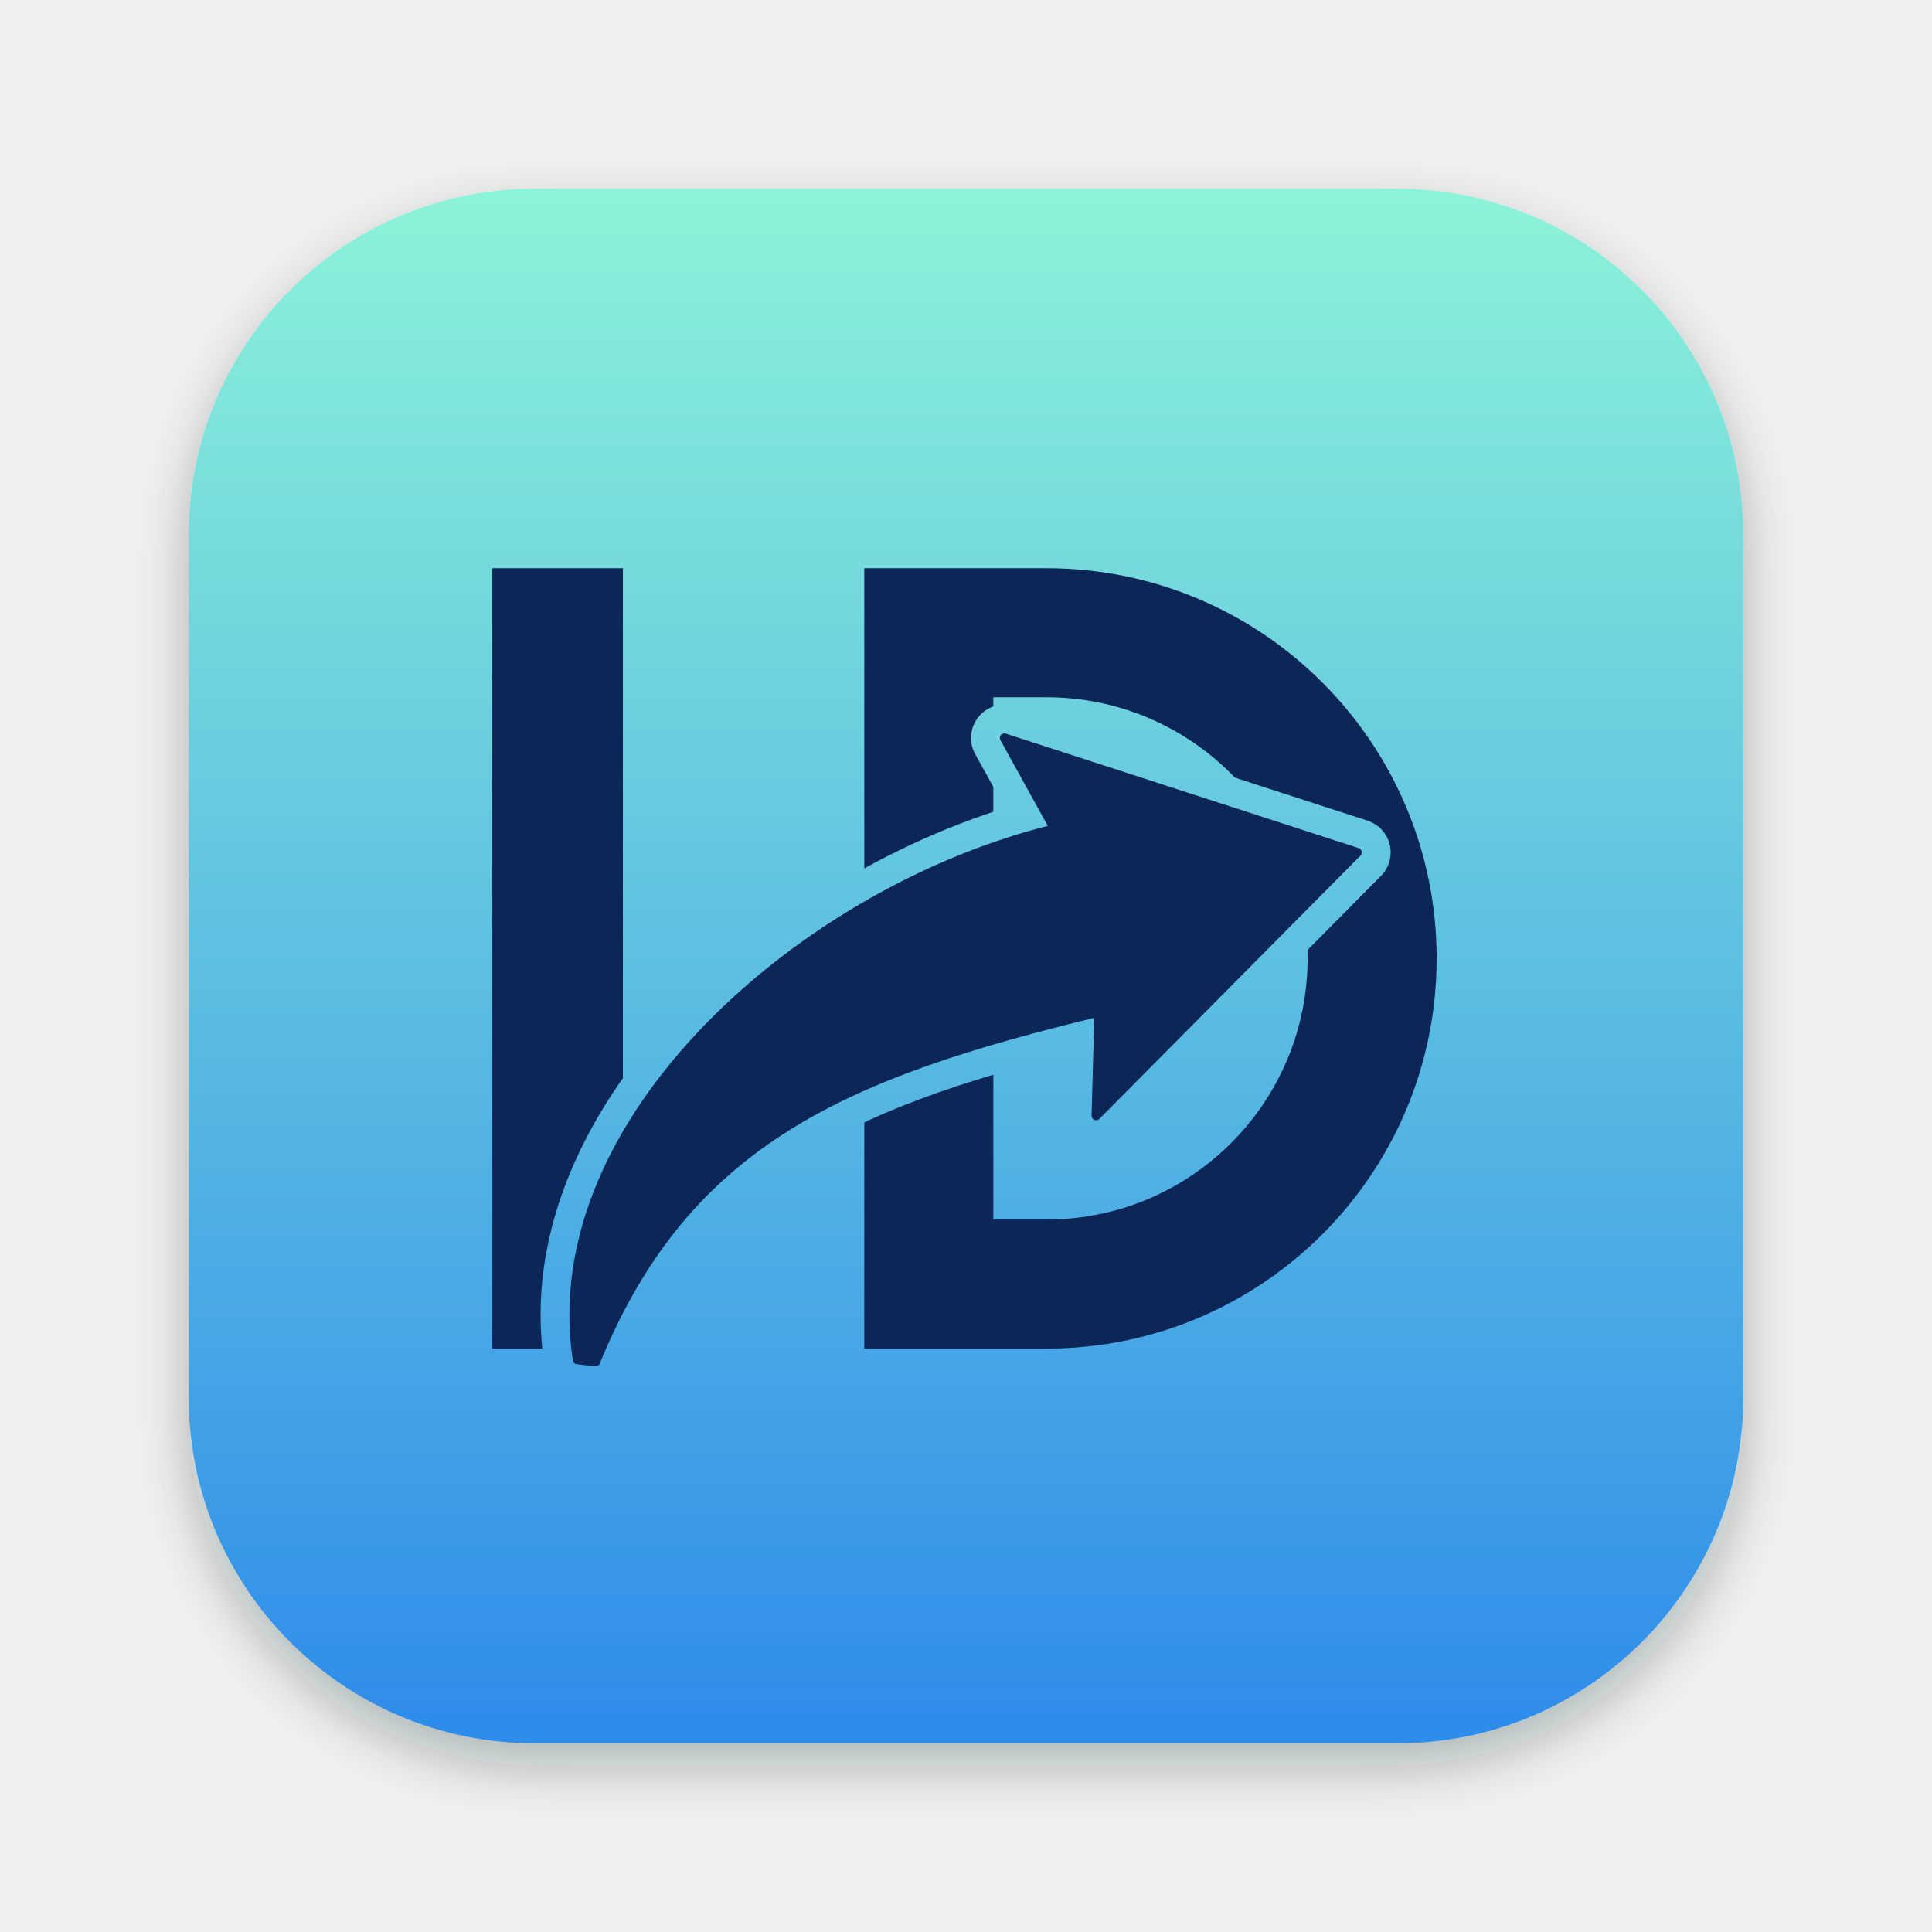
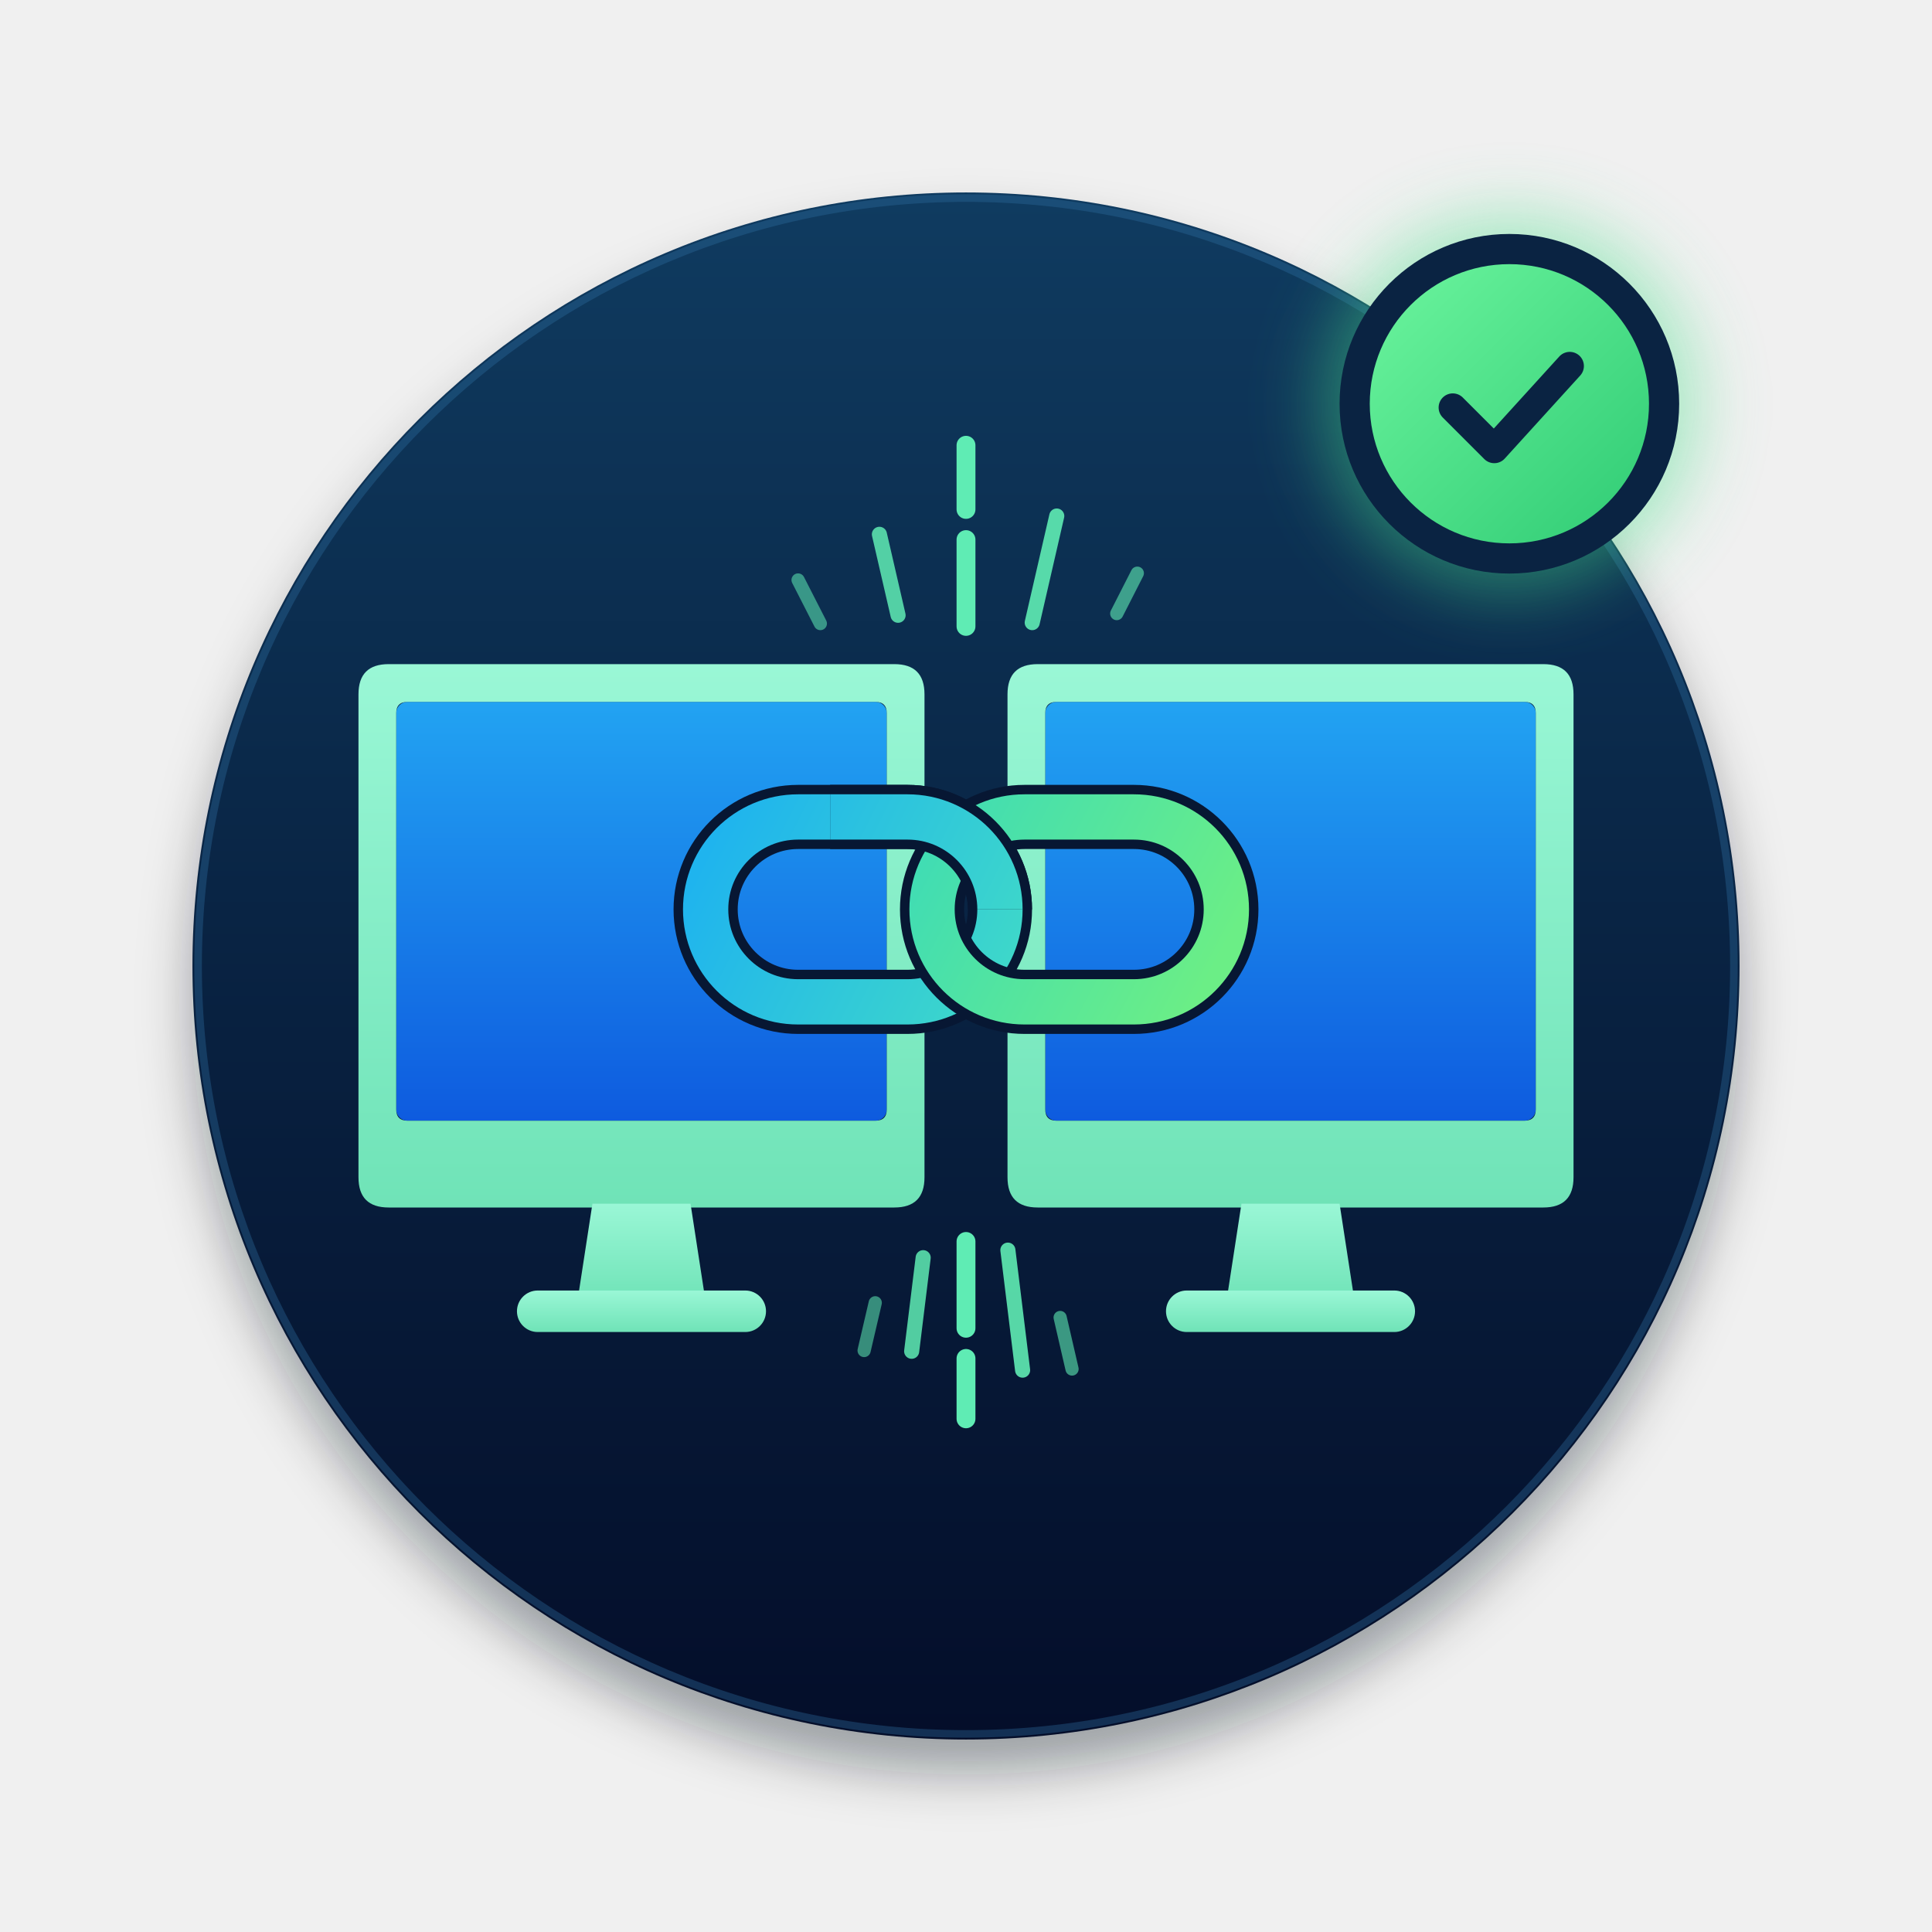
- <svg xmlns="http://www.w3.org/2000/svg" viewBox="0 0 1024 1024">
+ <svg xmlns="http://www.w3.org/2000/svg" viewBox="0 0 1024 1024" width="1024" height="1024">
  <defs>
-     <linearGradient id="bg" x1="0" y1="0" x2="0" y2="1">
-       <stop offset="0" stop-color="#8CF2D8" />
-       <stop offset="1" stop-color="#2E8CEA" />
+     <linearGradient id="disc" x1="0" y1="0" x2="0" y2="1">
+       <stop offset="0" stop-color="#0F3B60" />
+       <stop offset="0.55" stop-color="#08203F" />
+       <stop offset="1" stop-color="#040E2A" />
    </linearGradient>
-     <filter id="sh" x="-20%" y="-20%" width="140%" height="140%">
-       <feDropShadow dx="0" dy="12" stdDeviation="14" flood-color="#0B1F28" flood-opacity="0.28" />
+     <linearGradient id="frame" x1="0" y1="0" x2="0" y2="1">
+       <stop offset="0" stop-color="#9AF7D6" />
+       <stop offset="1" stop-color="#6FE3B7" />
+     </linearGradient>
+     <linearGradient id="screen" x1="0" y1="0" x2="0" y2="1">
+       <stop offset="0" stop-color="#22A3F2" />
+       <stop offset="1" stop-color="#0E5BDF" />
+     </linearGradient>
+     <linearGradient id="linkL" gradientUnits="userSpaceOnUse" x1="380" y1="440" x2="540" y2="520">
+       <stop offset="0" stop-color="#1FB4EE" />
+       <stop offset="1" stop-color="#3FD9C8" />
+     </linearGradient>
+     <linearGradient id="linkR" gradientUnits="userSpaceOnUse" x1="490" y1="440" x2="640" y2="520">
+       <stop offset="0" stop-color="#3FDCB5" />
+       <stop offset="1" stop-color="#6BEE86" />
+     </linearGradient>
+     <linearGradient id="spark" x1="0" y1="0" x2="0" y2="1">
+       <stop offset="0" stop-color="#7CF5B0" />
+       <stop offset="1" stop-color="#2CC7C9" />
+     </linearGradient>
+     <linearGradient id="badge" x1="0" y1="0" x2="1" y2="1">
+       <stop offset="0" stop-color="#6CF59E" />
+       <stop offset="1" stop-color="#2FCB74" />
+     </linearGradient>
+     <linearGradient id="ring" x1="0.15" y1="0.1" x2="0.85" y2="0.95">
+       <stop offset="0" stop-color="#7DF3C6" stop-opacity="0.95" />
+       <stop offset="0.6" stop-color="#7DF3C6" stop-opacity="0.45" />
+       <stop offset="1" stop-color="#7DF3C6" stop-opacity="0.08" />
+     </linearGradient>
+     <filter id="glow" x="-50%" y="-50%" width="200%" height="200%">
+       <feGaussianBlur stdDeviation="18" />
    </filter>
+     <filter id="softglow" x="-10%" y="-10%" width="120%" height="120%">
+       <feGaussianBlur stdDeviation="2" result="b" />
+       <feMerge>
+         <feMergeNode in="b" />
+         <feMergeNode in="SourceGraphic" />
+       </feMerge>
+     </filter>
+     <filter id="shadow" x="-20%" y="-20%" width="140%" height="140%">
+       <feGaussianBlur stdDeviation="14" />
+     </filter>
+     <clipPath id="fix">
+       <rect x="470" y="462" width="41" height="40" />
+     </clipPath>
+     <clipPath id="xTop">
+       <rect x="440" y="0" width="120" height="482" />
+     </clipPath>
+     <clipPath id="topHalf">
+       <rect x="0" y="0" width="1024" height="482" />
+     </clipPath>
  </defs>
-   <g filter="url(#sh)">
-     <g transform="translate(100 100) scale(0.8046875)">
-       <rect width="1024" height="1024" rx="228" fill="url(#bg)" />
-       <mask id="mAr" maskUnits="userSpaceOnUse" x="0" y="0" width="1024" height="1024">
-         <rect width="1024" height="1024" fill="#fff" />
-         <path d="M268.0,772.7 C328.0,625.7 434.6,582.3 599.6,542.3 L597.7,610.6 L769.7,437.2 L537.3,361.8 L570.4,421.7 C405.4,461.7 232.0,614.3 256.0,771.3 Z" fill="#000" stroke="#000" stroke-width="44" stroke-linejoin="round" stroke-linecap="round" />
-       </mask>
-       <g fill="#072659" mask="url(#mAr)">
-         <path d="M200,250 H286 V764 H200 Z" />
-         <path fill-rule="evenodd" d="M445,250 H565 A257,257 0 0 1 565,764 H445 Z M530,335 V679 H565 A172,172 0 0 0 565,335 Z" />
-       </g>
-       <path d="M268.0,772.7 C328.0,625.7 434.6,582.3 599.6,542.3 L597.7,610.6 L769.7,437.2 L537.3,361.8 L570.4,421.7 C405.4,461.7 232.0,614.3 256.0,771.3 Z" fill="#072659" stroke="#072659" stroke-width="6" stroke-linejoin="round" />
-     </g>
+   <circle cx="512" cy="530" r="410" fill="#020817" opacity="0.35" filter="url(#shadow)" />
+   <circle cx="512" cy="512" r="410" fill="url(#disc)" />
+   <circle cx="512" cy="512" r="407" fill="none" stroke="#2E6FA3" stroke-opacity="0.35" stroke-width="4" />
+   <rect x="210" y="372" width="260" height="222" rx="6" fill="url(#screen)" />
+   <path fill="url(#frame)" fill-rule="evenodd" d="M206,352 H474 Q490,352 490,368 V624 Q490,640 474,640 H206 Q190,640 190,624 V368 Q190,352 206,352 Z M216,372 H464 Q470,372 470,378 V588 Q470,594 464,594 H216 Q210,594 210,588 V378 Q210,372 216,372 Z" />
+   <path d="M314,638 H366 L374,690 H306 Z" fill="url(#frame)" />
+   <rect x="274" y="684" width="132" height="22" rx="11" fill="url(#frame)" />
+   <rect x="554" y="372" width="260" height="222" rx="6" fill="url(#screen)" />
+   <path fill="url(#frame)" fill-rule="evenodd" d="M550,352 H818 Q834,352 834,368 V624 Q834,640 818,640 H550 Q534,640 534,624 V368 Q534,352 550,352 Z M560,372 H808 Q814,372 814,378 V588 Q814,594 808,594 H560 Q554,594 554,588 V378 Q554,372 560,372 Z" />
+   <path d="M658,638 H710 L718,690 H650 Z" fill="url(#frame)" />
+   <rect x="618" y="684" width="132" height="22" rx="11" fill="url(#frame)" />
+   <line x1="512.0" y1="332.0" x2="512.0" y2="286.0" stroke="#5FECB4" stroke-width="10" stroke-linecap="round" opacity="1.0" />
+   <line x1="512.0" y1="270.0" x2="512.0" y2="236.0" stroke="#5FECB4" stroke-width="10" stroke-linecap="round" opacity="1.0" />
+   <line x1="476.0" y1="326.1" x2="466.1" y2="283.2" stroke="#5FECB4" stroke-width="8" stroke-linecap="round" opacity="0.85" />
+   <line x1="547.1" y1="330.0" x2="560.1" y2="273.5" stroke="#5FECB4" stroke-width="8" stroke-linecap="round" opacity="0.9" />
+   <line x1="434.8" y1="330.5" x2="423.0" y2="307.4" stroke="#5FECB4" stroke-width="7" stroke-linecap="round" opacity="0.55" />
+   <line x1="591.9" y1="325.2" x2="602.8" y2="303.8" stroke="#5FECB4" stroke-width="7" stroke-linecap="round" opacity="0.6" />
+   <line x1="512.0" y1="658.0" x2="512.0" y2="704.0" stroke="#5FECB4" stroke-width="10" stroke-linecap="round" opacity="1.0" />
+   <line x1="512.0" y1="720.0" x2="512.0" y2="752.0" stroke="#5FECB4" stroke-width="10" stroke-linecap="round" opacity="1.0" />
+   <line x1="489.3" y1="666.6" x2="483.2" y2="716.2" stroke="#5FECB4" stroke-width="8" stroke-linecap="round" opacity="0.85" />
+   <line x1="534.2" y1="662.6" x2="542.0" y2="726.2" stroke="#5FECB4" stroke-width="8" stroke-linecap="round" opacity="0.9" />
+   <line x1="463.9" y1="690.5" x2="458.0" y2="715.8" stroke="#5FECB4" stroke-width="7" stroke-linecap="round" opacity="0.55" />
+   <line x1="561.9" y1="698.3" x2="568.2" y2="725.6" stroke="#5FECB4" stroke-width="7" stroke-linecap="round" opacity="0.6" />
+   <path d="M423.0,433.0 H481.0 A49.0,49.0 0 0 1 481.0,531.0 H423.0 A49.0,49.0 0 0 1 423.0,433.0 Z" fill="none" stroke="#071733" stroke-width="34" stroke-linejoin="round" />
+   <path d="M423.0,433.0 H481.0 A49.0,49.0 0 0 1 481.0,531.0 H423.0 A49.0,49.0 0 0 1 423.0,433.0 Z" fill="none" stroke="url(#linkL)" stroke-width="24" />
+   <path d="M543.0,433.0 H601.0 A49.0,49.0 0 0 1 601.0,531.0 H543.0 A49.0,49.0 0 0 1 543.0,433.0 Z" fill="none" stroke="#071733" stroke-width="34" stroke-linejoin="round" />
+   <path d="M543.0,433.0 H601.0 A49.0,49.0 0 0 1 601.0,531.0 H543.0 A49.0,49.0 0 0 1 543.0,433.0 Z" fill="none" stroke="url(#linkR)" stroke-width="24" />
+   <g clip-path="url(#xTop)">
+     <path d="M423.0,433.0 H481.0 A49.0,49.0 0 0 1 481.0,531.0 H423.0 A49.0,49.0 0 0 1 423.0,433.0 Z" fill="none" stroke="#071733" stroke-width="34" stroke-linejoin="round" />
+     <path d="M423.0,433.0 H481.0 A49.0,49.0 0 0 1 481.0,531.0 H423.0 A49.0,49.0 0 0 1 423.0,433.0 Z" fill="none" stroke="url(#linkL)" stroke-width="24" />
  </g>
+   <circle cx="800" cy="214" r="100" fill="#46E08A" opacity="0.45" filter="url(#glow)" />
+   <circle cx="800" cy="214" r="90" fill="#0A2342" />
+   <circle cx="800" cy="214" r="74" fill="url(#badge)" />
+   <path d="M770,216 L792,238 L832,194" fill="none" stroke="#0A2342" stroke-width="15" stroke-linecap="round" stroke-linejoin="round" />
</svg>
